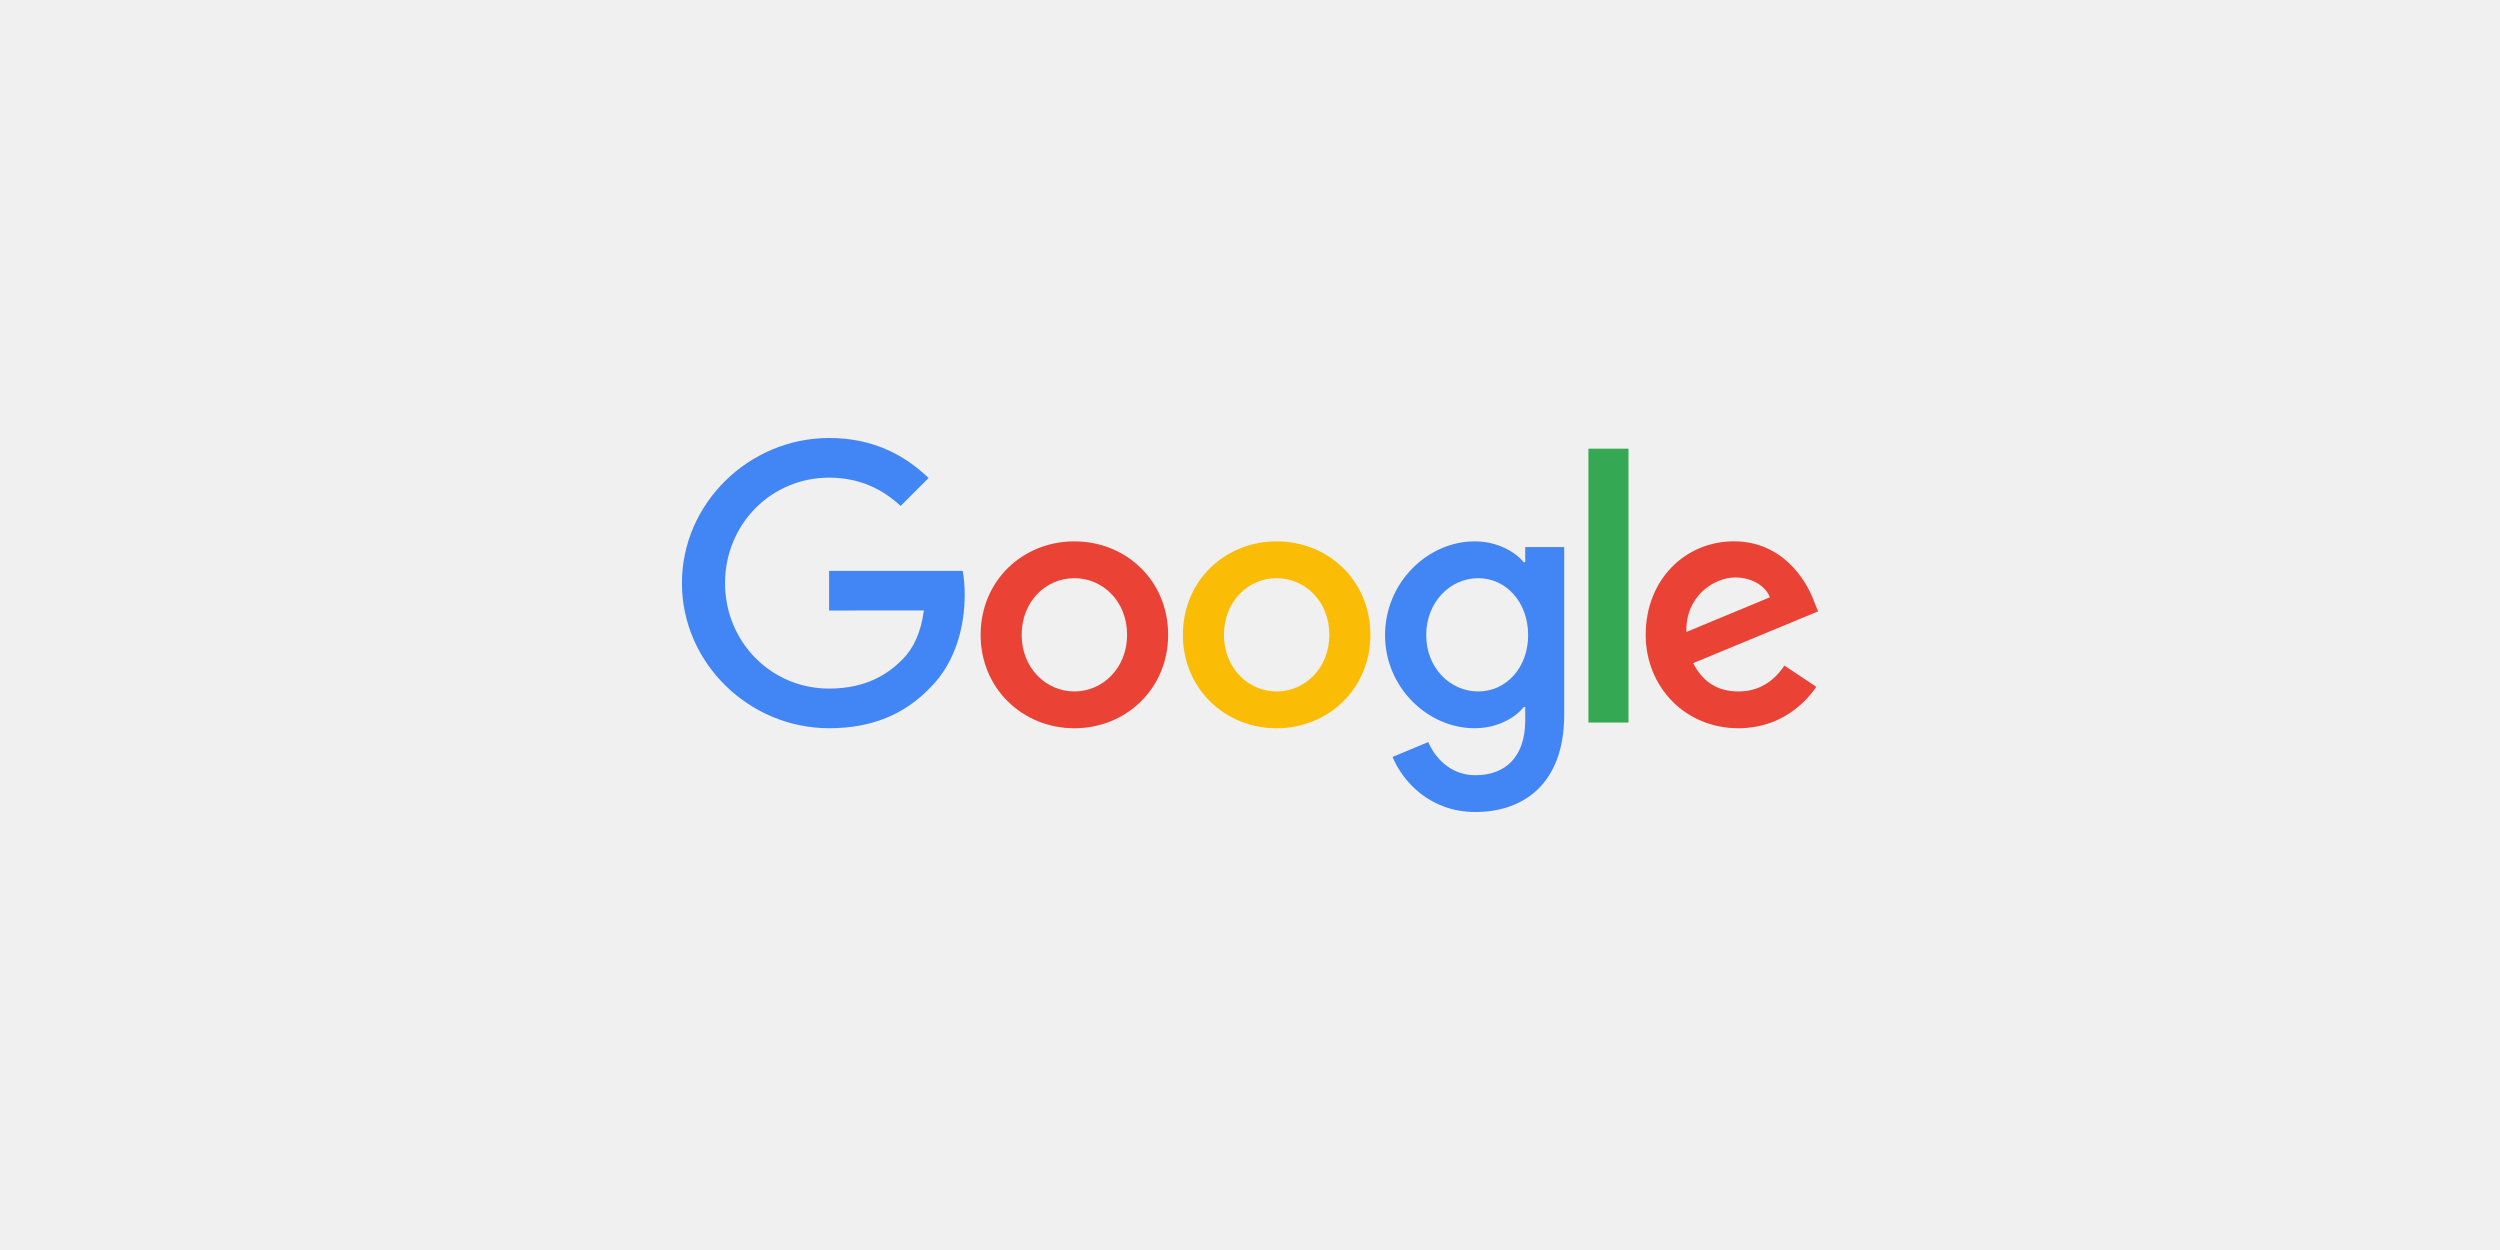
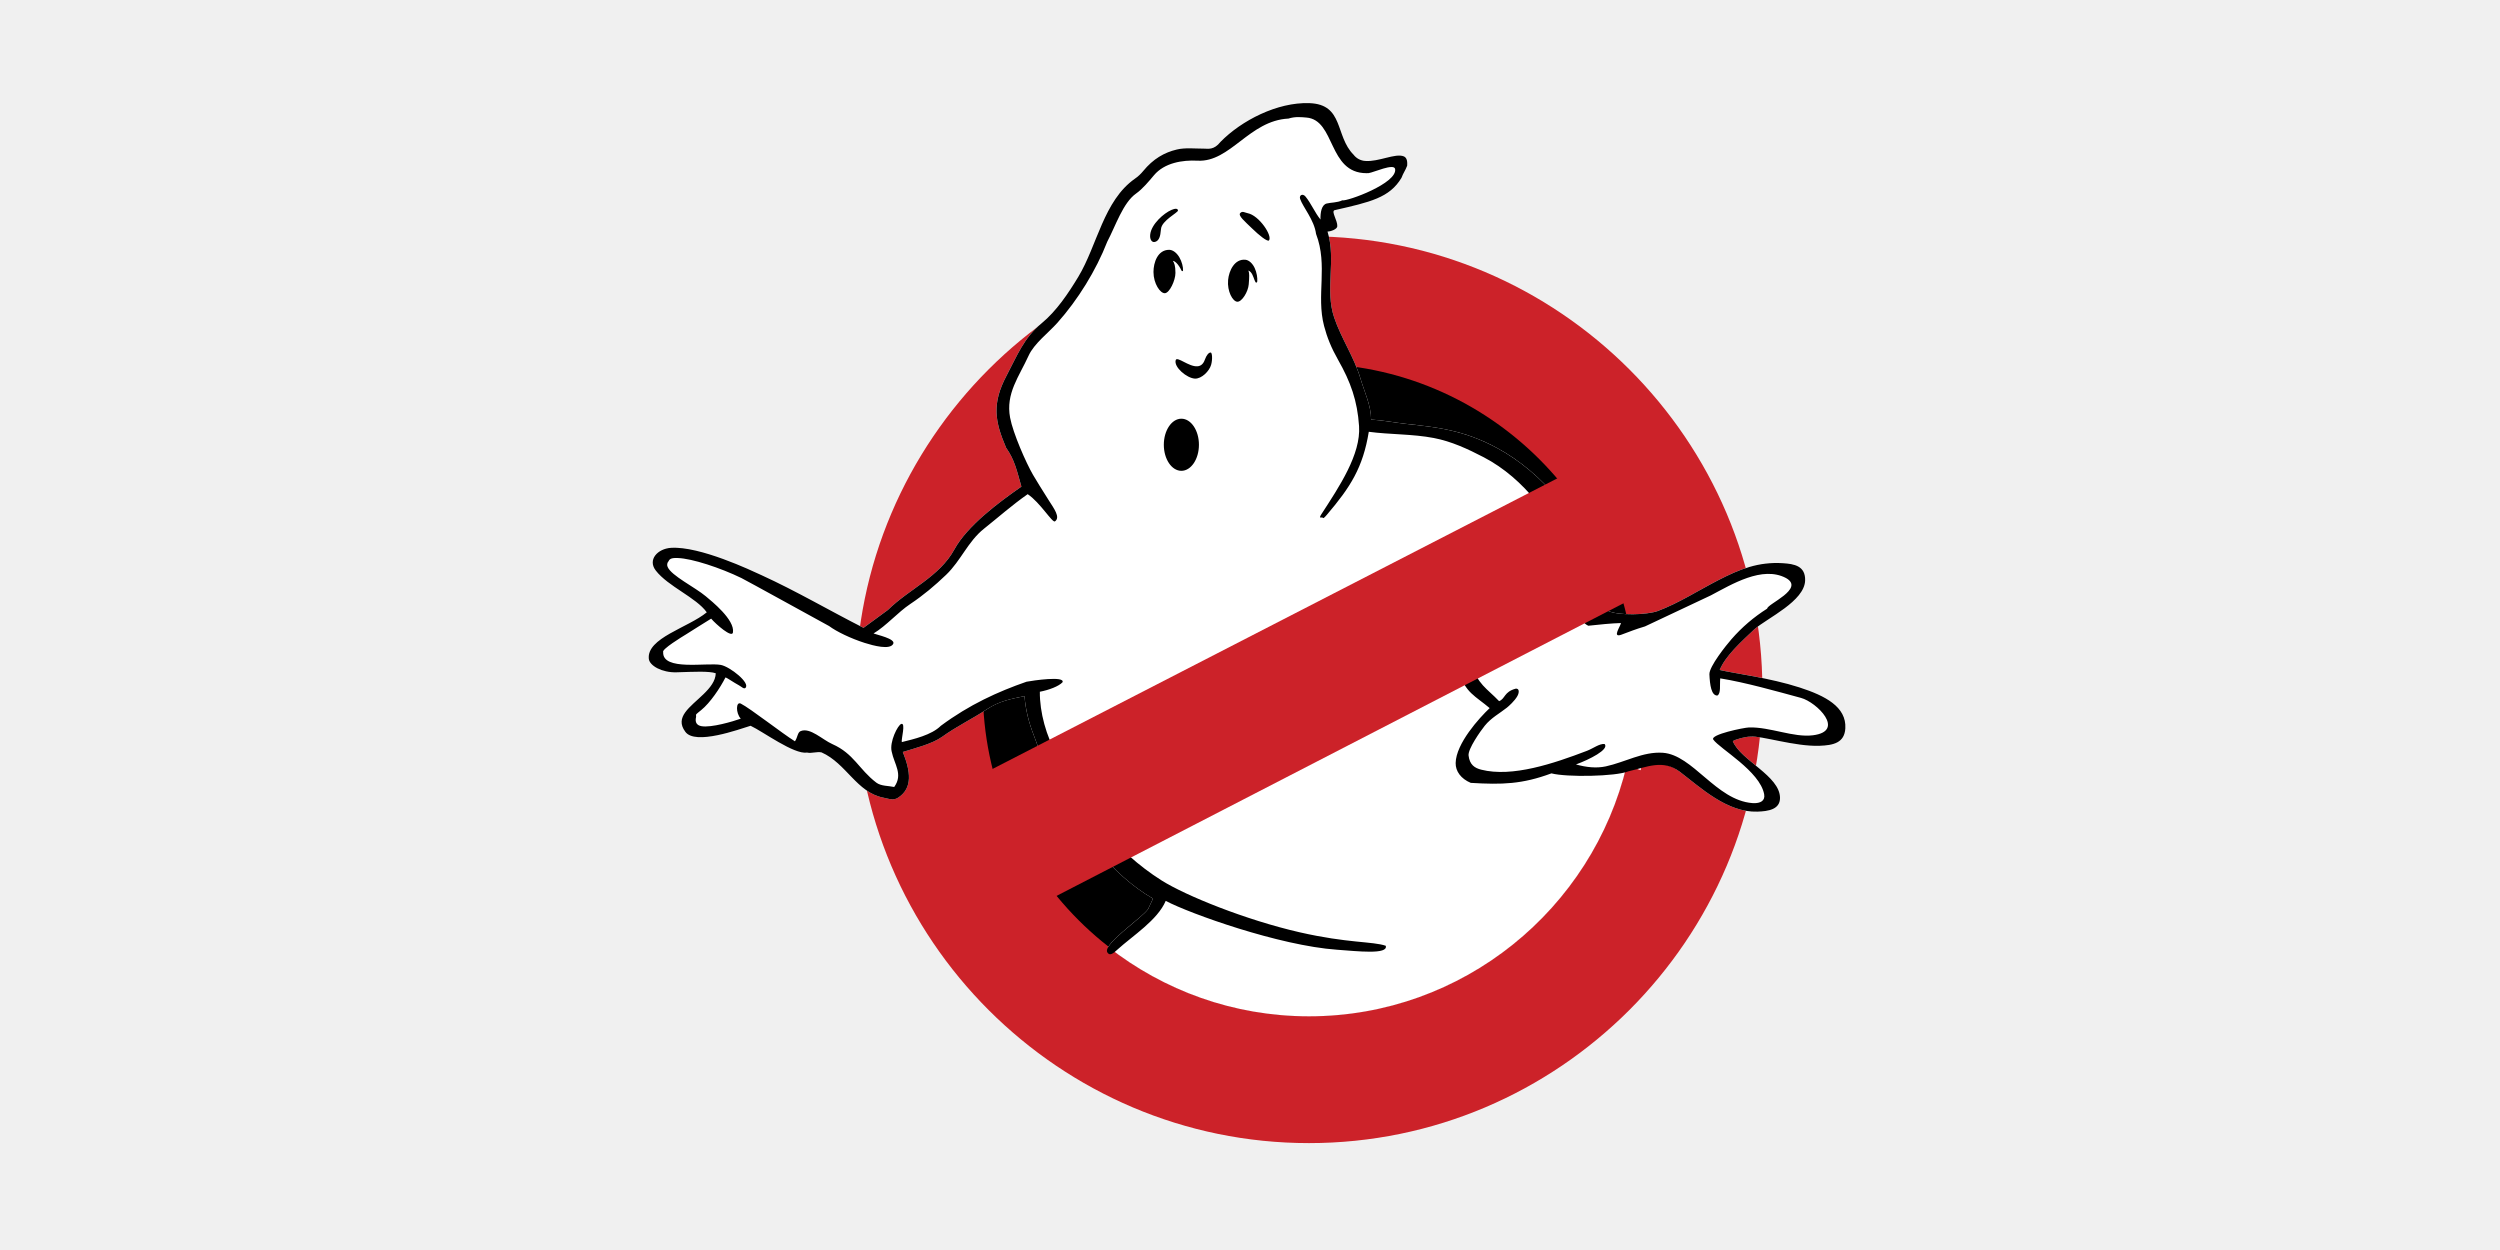
<svg xmlns="http://www.w3.org/2000/svg" width="176" height="88" viewBox="0 0 176 88" fill="none">
-   <path d="M82.237 44.691C82.237 48.479 79.273 51.27 75.636 51.27C72 51.27 69.036 48.479 69.036 44.691C69.036 40.877 72 38.112 75.636 38.112C79.273 38.112 82.237 40.877 82.237 44.691ZM79.347 44.691C79.347 42.324 77.63 40.704 75.636 40.704C73.643 40.704 71.925 42.324 71.925 44.691C71.925 47.035 73.643 48.678 75.636 48.678C77.63 48.678 79.347 47.032 79.347 44.691Z" fill="#EA4335" />
-   <path d="M96.475 44.691C96.475 48.479 93.511 51.27 89.875 51.27C86.238 51.27 83.274 48.479 83.274 44.691C83.274 40.879 86.238 38.112 89.875 38.112C93.511 38.112 96.475 40.877 96.475 44.691ZM93.585 44.691C93.585 42.324 91.868 40.704 89.875 40.704C87.881 40.704 86.164 42.324 86.164 44.691C86.164 47.035 87.881 48.678 89.875 48.678C91.868 48.678 93.585 47.032 93.585 44.691Z" fill="#FBBC05" />
-   <path d="M110.12 38.509V50.321C110.12 55.18 107.254 57.165 103.867 57.165C100.678 57.165 98.759 55.032 98.035 53.288L100.551 52.24C100.998 53.311 102.096 54.575 103.864 54.575C106.032 54.575 107.376 53.237 107.376 50.719V49.773H107.275C106.628 50.57 105.382 51.267 103.81 51.267C100.521 51.267 97.507 48.402 97.507 44.715C97.507 41.001 100.521 38.112 103.81 38.112C105.38 38.112 106.626 38.809 107.275 39.583H107.376V38.512H110.12V38.509ZM107.581 44.715C107.581 42.398 106.036 40.704 104.069 40.704C102.076 40.704 100.405 42.398 100.405 44.715C100.405 47.008 102.076 48.678 104.069 48.678C106.036 48.678 107.581 47.008 107.581 44.715Z" fill="#4285F4" />
-   <path d="M114.644 31.586V50.867H111.825V31.586H114.644Z" fill="#34A853" />
-   <path d="M125.625 46.857L127.868 48.352C127.144 49.422 125.399 51.268 122.386 51.268C118.648 51.268 115.857 48.378 115.857 44.688C115.857 40.776 118.672 38.109 122.062 38.109C125.477 38.109 127.147 40.826 127.692 42.294L127.992 43.042L119.197 46.685C119.87 48.005 120.918 48.678 122.386 48.678C123.857 48.678 124.878 47.954 125.625 46.857ZM118.722 44.49L124.602 42.048C124.278 41.227 123.305 40.654 122.16 40.654C120.692 40.654 118.648 41.95 118.722 44.49Z" fill="#EA4335" />
-   <path d="M58.369 42.98V40.188H67.776C67.867 40.675 67.915 41.25 67.915 41.873C67.915 43.967 67.343 46.557 65.497 48.402C63.703 50.271 61.41 51.267 58.372 51.267C52.742 51.267 48.008 46.681 48.008 41.051C48.008 35.421 52.742 30.835 58.372 30.835C61.487 30.835 63.706 32.057 65.373 33.65L63.403 35.62C62.208 34.499 60.588 33.627 58.369 33.627C54.258 33.627 51.042 36.94 51.042 41.051C51.042 45.163 54.258 48.476 58.369 48.476C61.036 48.476 62.555 47.405 63.528 46.432C64.317 45.643 64.836 44.516 65.041 42.977L58.369 42.98Z" fill="#4285F4" />
+   <g clip-path="url(#clip0_2063_28584)">
+     <path fill-rule="evenodd" clip-rule="evenodd" d="M92.153 16.636C109.733 16.636 124.072 30.974 124.072 48.555C124.072 66.136 109.733 80.475 92.153 80.475C74.572 80.475 60.234 66.136 60.234 48.555C60.234 30.975 74.572 16.636 92.153 16.636Z" fill="#CC2229" />
+     <path fill-rule="evenodd" clip-rule="evenodd" d="M92.153 25.595C104.798 25.595 115.113 35.909 115.113 48.555C115.113 61.202 104.798 71.516 92.153 71.516C79.506 71.516 69.192 61.202 69.192 48.555C69.192 35.909 79.506 25.595 92.153 25.595Z" fill="black" />
+     <path d="M115.539 53.997C116.495 53.693 117.299 53.598 118.273 54.341C119.694 55.423 121.583 57.213 123.722 57.139C124.492 57.113 125.313 56.985 125.313 56.173C125.314 54.616 122.526 53.527 121.989 52.173C122.206 52.033 122.935 51.848 123.236 51.856C123.952 51.774 126.378 52.566 128.094 52.503C129.063 52.468 129.852 52.3 129.911 51.278C130 49.759 128.49 48.977 126.689 48.396C124.582 47.715 122.065 47.402 121.065 47.165C121.467 46.185 122.547 45.205 123.511 44.297C124.442 43.495 127.046 42.318 127.081 40.856C127.106 39.844 126.328 39.697 125.506 39.647C123.776 39.541 122.476 40.069 120.994 40.829C119.579 41.555 118.206 42.45 116.699 43.018C116.306 43.155 115.629 43.237 114.955 43.243C114.239 43.251 113.527 43.173 113.171 42.989C112.475 42.559 112.153 40.857 112.033 40.082C111.484 36.534 108.452 33.198 105.418 31.552C103.074 30.281 101.191 30.078 98.984 29.84C98.172 29.752 97.338 29.58 96.526 29.537C96.525 28.555 96.058 27.597 95.779 26.655C95.329 25.134 94.432 23.853 93.924 22.351C93.258 20.382 94.079 18.331 93.458 16.3C93.693 16.296 94.139 16.136 94.146 15.922C94.162 15.514 93.713 14.906 93.945 14.798C96.462 14.223 97.82 13.929 98.667 12.514L98.666 12.514C98.791 12.177 98.939 12.002 99.064 11.665C99.096 11.28 99.005 11.081 98.827 11.006C98.243 10.764 97.059 11.399 96.123 11.329C95.961 11.321 95.802 11.277 95.659 11.201C95.515 11.126 95.39 11.019 95.291 10.89C93.976 9.574 94.626 7.341 92.175 7.258C89.921 7.182 87.396 8.482 85.923 9.987C85.462 10.572 85.056 10.462 84.79 10.462C84.087 10.463 83.453 10.382 82.85 10.524C81.969 10.732 81.189 11.177 80.478 12.042C80.311 12.246 80.116 12.427 79.899 12.577C77.687 14.125 77.243 17.282 75.907 19.492C75.216 20.637 74.376 21.897 73.338 22.75C72.063 23.799 71.602 25.051 70.864 26.439C69.813 28.418 70.038 29.67 70.83 31.521C71.437 32.375 71.59 33.152 71.907 34.257C70.331 35.352 68.103 37.003 67.186 38.681C66.137 40.605 64.004 41.462 62.506 42.941C61.967 43.327 61.33 43.812 60.791 44.198C58.399 42.984 56.07 41.614 53.609 40.489C52.893 40.162 49.275 38.437 47.239 38.566C46.296 38.626 45.576 39.402 46.166 40.164C47.036 41.29 49.012 42.064 49.755 43.107C48.436 44.188 45.518 44.916 45.676 46.382C45.728 46.869 46.615 47.361 47.628 47.33C48.865 47.292 49.912 47.235 50.388 47.397C50.362 48.489 48.839 49.306 48.238 50.15C47.943 50.562 47.856 50.999 48.245 51.516C48.935 52.482 52.036 51.339 52.841 51.094C53.733 51.514 55.898 53.126 56.819 52.981C57.147 53.053 57.508 52.895 57.835 52.968C59.582 53.74 60.308 55.791 62.194 56.155C62.574 56.229 62.915 56.392 63.268 56.127C64.247 55.459 64.11 54.308 63.558 52.936C64.374 52.688 65.641 52.362 66.32 51.871V51.872C67.32 51.15 68.44 50.614 69.469 49.935C70.337 49.362 71.126 49.212 72.124 49.005C72.201 49.971 72.429 50.867 72.781 51.769C73.255 52.986 73.626 54.402 74.276 55.52C75.957 58.416 78.209 61.558 81.172 63.261L81.061 63.498L80.825 63.999H80.826C80.458 64.532 78.467 65.895 78.019 66.669C81.922 69.724 86.83 71.549 92.153 71.549C102.992 71.549 112.122 63.981 114.527 53.859L115.503 54.224L115.539 53.997Z" fill="white" />
+     <path d="M82.77 25.353C82.859 25.054 83.696 25.838 84.305 25.787C84.508 25.77 84.703 25.654 84.816 25.334C84.935 24.997 85.101 24.809 85.234 24.817C85.338 24.824 85.372 25.297 85.263 25.684C85.141 26.123 84.591 26.678 84.119 26.654C83.558 26.625 82.624 25.846 82.77 25.353ZM87.889 19.045C87.966 19.252 87.952 19.488 87.911 20.017C87.869 20.545 87.426 21.261 87.104 21.242C86.782 21.224 86.384 20.509 86.458 19.711C86.518 19.06 86.91 18.214 87.674 18.286C87.932 18.311 88.177 18.548 88.327 18.864C88.478 19.18 88.531 19.575 88.513 19.792C88.507 19.88 88.464 19.894 88.441 19.896C88.403 19.9 88.372 19.851 88.319 19.718C88.23 19.493 88.145 19.145 87.889 19.045ZM82.572 18.365C82.665 18.517 82.751 18.685 82.751 19.214C82.751 19.742 82.334 20.631 82.005 20.642C81.677 20.654 81.205 19.965 81.205 19.148C81.205 18.481 81.501 17.587 82.309 17.587C82.573 17.587 82.844 17.805 83.025 18.112C83.208 18.419 83.298 18.812 83.286 19.037C83.287 19.116 83.193 19.1 83.171 19.037C83.127 18.94 83.076 18.846 83.017 18.757C82.896 18.572 82.731 18.384 82.572 18.365ZM83.169 29.477C83.85 29.477 84.405 30.302 84.405 31.311C84.405 32.322 83.85 33.146 83.169 33.146C82.488 33.146 81.933 32.322 81.933 31.311C81.933 30.302 82.488 29.477 83.169 29.477ZM63.455 50.963C63.773 50.878 63.439 52.029 63.486 52.243C64.33 52.033 65.579 51.751 66.235 51.096C68.247 49.603 70.258 48.692 72.269 47.993C72.725 47.908 74.986 47.571 74.803 48.03C74.536 48.316 73.854 48.574 73.205 48.699C73.192 50.148 73.652 51.826 74.426 53.179C75.8 56.618 78.615 59.99 81.774 61.982C83.477 63.056 87.689 64.759 91.482 65.63C94.878 66.408 96.637 66.266 97.556 66.582C97.754 67.223 95.54 66.961 94.127 66.861C90.052 66.572 83.769 64.32 82.066 63.422C81.495 64.776 79.73 65.885 78.668 66.85C78.401 67.093 78.134 67.335 77.959 67.052C77.604 66.477 80.383 64.641 80.827 64H80.825L81.172 63.262C78.21 61.559 75.958 58.417 74.276 55.522C73.627 54.404 73.255 52.988 72.781 51.771C72.43 50.869 72.202 49.973 72.124 49.007C71.127 49.213 70.337 49.364 69.469 49.937C68.44 50.615 67.321 51.151 66.321 51.874V51.873C65.641 52.364 64.375 52.689 63.558 52.938C64.111 54.31 64.248 55.46 63.269 56.129C62.916 56.393 62.574 56.23 62.194 56.157C60.309 55.792 59.583 53.742 57.836 52.969C57.508 52.897 57.147 53.055 56.82 52.983C55.898 53.128 53.734 51.515 52.842 51.095C52.036 51.34 48.935 52.484 48.246 51.517C47.857 51 47.944 50.563 48.238 50.151C48.84 49.308 50.362 48.49 50.388 47.398C49.912 47.236 48.865 47.293 47.629 47.331C46.616 47.363 45.728 46.871 45.676 46.383C45.519 44.917 48.437 44.189 49.756 43.108C49.013 42.065 47.036 41.291 46.166 40.166C45.576 39.403 46.296 38.627 47.24 38.567C49.276 38.438 52.893 40.163 53.61 40.491C56.071 41.616 58.399 42.986 60.792 44.2C61.33 43.813 61.968 43.329 62.507 42.942C64.004 41.464 66.137 40.607 67.187 38.683C68.104 37.004 70.332 35.354 71.908 34.258C71.591 33.153 71.437 32.377 70.831 31.523C70.039 29.672 69.814 28.42 70.865 26.441C71.602 25.052 72.064 23.801 73.338 22.752C74.376 21.898 75.216 20.639 75.908 19.494C77.244 17.284 77.688 14.127 79.9 12.578C80.117 12.428 80.311 12.248 80.478 12.043C81.189 11.178 81.969 10.734 82.85 10.525C83.454 10.383 84.087 10.464 84.791 10.464C85.057 10.464 85.462 10.574 85.923 9.988C87.397 8.484 89.922 7.183 92.176 7.26C94.626 7.343 93.977 9.575 95.292 10.891C95.39 11.021 95.516 11.127 95.659 11.203C95.803 11.278 95.961 11.322 96.124 11.331C97.06 11.401 98.243 10.765 98.827 11.008C99.006 11.082 99.097 11.282 99.064 11.667C98.939 12.004 98.791 12.178 98.667 12.515L98.668 12.516C97.82 13.93 96.462 14.225 93.945 14.8C93.713 14.907 94.162 15.515 94.147 15.924C94.139 16.138 93.693 16.297 93.458 16.302C94.08 18.333 93.259 20.383 93.924 22.352C94.433 23.854 95.33 25.135 95.78 26.656C96.059 27.598 96.526 28.556 96.527 29.539C97.338 29.581 98.173 29.754 98.985 29.841C101.191 30.079 103.075 30.282 105.418 31.554C108.452 33.2 111.485 36.535 112.034 40.084C112.154 40.859 112.476 42.561 113.171 42.99C113.528 43.174 114.239 43.251 114.956 43.245C115.63 43.238 116.307 43.157 116.699 43.02C118.207 42.451 119.58 41.556 120.995 40.831C122.476 40.071 123.776 39.542 125.506 39.648C126.329 39.698 127.107 39.846 127.082 40.858C127.047 42.32 124.443 43.497 123.511 44.299C122.548 45.206 121.468 46.187 121.066 47.166C122.065 47.404 124.583 47.716 126.69 48.397C128.491 48.979 130.001 49.76 129.912 51.279C129.852 52.301 129.063 52.469 128.095 52.504C126.378 52.568 123.952 51.775 123.237 51.858C122.936 51.849 122.206 52.034 121.99 52.175C122.527 53.529 125.314 54.618 125.313 56.175C125.313 56.986 124.493 57.114 123.723 57.14C121.584 57.214 119.695 55.425 118.274 54.343C117.074 53.428 115.929 54.01 114.643 54.3C113.732 54.671 110.288 54.726 109.22 54.445C107.154 55.21 105.756 55.247 103.541 55.114C102.849 54.823 102.467 54.295 102.478 53.716C102.503 52.345 104.144 50.539 104.873 49.851C103.882 49.013 103.121 48.731 102.767 47.368C102.574 46.622 102.905 45.9 103.249 46.521C103.298 46.61 103.596 46.633 103.633 46.785C103.992 48.154 104.674 48.459 105.537 49.361C105.976 49.19 105.875 48.709 106.698 48.484C106.953 48.446 106.974 48.725 106.828 48.995C106.638 49.342 106.213 49.717 106.087 49.817C105.573 50.228 104.986 50.524 104.525 51.094C104.219 51.473 103.337 52.729 103.387 53.186C103.46 53.845 103.827 54.071 104.277 54.185C106.458 54.74 109.374 53.754 111.724 52.857C112.16 52.69 112.607 52.337 112.964 52.378C113.317 52.76 111.878 53.479 110.947 53.817C111.669 54.018 112.383 54.097 113.049 53.953C114.411 53.658 115.661 52.9 117.061 52.995C119.176 53.139 120.813 56.335 123.359 56.537C123.391 56.539 123.421 56.541 123.452 56.542C123.912 56.556 124.285 56.389 124.197 55.913C123.896 54.288 121.063 52.707 120.616 52.068C120.367 51.712 122.783 51.221 123.131 51.212C124.614 51.171 126.259 51.935 127.626 51.764C129.953 51.473 127.902 49.433 126.789 49.132C125.043 48.659 122.914 48.052 121.105 47.757C121.057 48.213 121.169 48.828 120.899 48.967C120.479 48.973 120.375 48.223 120.342 47.473C120.318 46.927 121.537 45.408 121.896 44.999C122.624 44.163 123.471 43.438 124.41 42.847C124.41 42.519 127.095 41.45 125.731 40.692C124.065 39.811 121.914 41.14 120.44 41.916L115.808 44.099C115.091 44.315 114.82 44.432 114.12 44.691C113.487 44.906 114.08 44.096 114.116 43.862C113.444 43.881 112.577 43.969 111.818 44.052C110.69 43.563 111.092 40.846 110.632 39.631C109.477 36.606 107.31 33.678 104.457 32.192C103.323 31.602 102.183 31.075 100.945 30.836C99.45 30.548 97.846 30.597 96.363 30.398C95.952 32.921 95.064 34.302 93.41 36.243C93.17 36.525 93.159 36.49 93.097 36.433C93.06 36.4 92.797 36.553 93.021 36.208C94.286 34.258 95.812 31.986 95.678 29.997C95.557 28.216 95.094 26.901 94.195 25.321C93.724 24.493 93.422 23.741 93.215 22.949C92.649 20.784 93.504 18.702 92.65 16.467C92.523 15.486 91.727 14.584 91.529 14.004C91.442 13.747 91.704 13.591 91.908 13.838C92.299 14.313 92.57 14.977 92.962 15.453C92.946 14.955 93.041 14.419 93.396 14.328C93.695 14.252 94.146 14.271 94.491 14.105C94.834 14.191 98.404 12.896 98.215 11.893C98.137 11.48 96.693 12.142 96.363 12.185V12.186C96.31 12.19 96.257 12.192 96.204 12.192C93.473 12.191 94.031 8.433 91.962 8.275C91.601 8.247 91.184 8.195 90.709 8.348C87.949 8.484 86.611 11.437 84.308 11.312C83.25 11.255 81.977 11.46 81.241 12.336C80.887 12.757 80.431 13.308 79.981 13.624C79.06 14.268 78.532 15.918 77.953 17.011C77.157 19.049 75.888 21.101 74.437 22.729C73.814 23.427 72.803 24.184 72.416 25.035C71.744 26.514 70.791 27.695 71.111 29.403C71.317 30.504 72.237 32.587 72.723 33.426C72.904 33.739 73.377 34.507 73.821 35.204C74.213 35.819 74.666 36.42 74.269 36.705C74.09 36.834 73.228 35.373 72.349 34.789C71.249 35.56 70.307 36.397 69.268 37.225C68.139 38.126 67.66 39.454 66.607 40.466C65.82 41.22 65.001 41.91 64.093 42.515C63.194 43.114 62.42 44.04 61.497 44.596C61.723 44.69 63.06 44.967 62.884 45.324C62.664 45.772 61.487 45.456 60.871 45.26C59.893 44.948 58.882 44.458 58.369 44.074C57.772 43.751 52.501 40.842 52.197 40.695C50.729 39.981 48.712 39.314 47.718 39.285C47.387 39.275 47.155 39.293 47.069 39.506C47.018 39.559 46.985 39.627 46.973 39.7C46.961 39.773 46.972 39.847 47.003 39.914C47.258 40.528 48.926 41.339 49.688 41.979C50.071 42.301 51.746 43.628 51.6 44.525C51.532 44.938 50.41 43.955 50.065 43.552C49.494 43.894 48.812 44.345 48.245 44.693V44.692C48.053 44.81 46.557 45.715 46.687 45.91C46.626 47.254 49.754 46.627 50.743 46.81C51.389 46.929 52.877 48.107 52.466 48.439C52.358 48.517 52.197 48.341 52.022 48.246C51.637 48.04 51.184 47.713 51.073 47.692C50.703 48.422 49.995 49.484 49.362 49.992C49.335 50.014 48.985 50.288 48.999 50.314L49.006 50.463C48.902 50.877 49.074 51.067 49.384 51.123C50.065 51.246 51.609 50.788 52.15 50.594C51.785 50.194 51.807 49.361 52.154 49.534C52.802 49.857 55.104 51.66 55.964 52.188C56.16 51.901 56.142 51.563 56.365 51.47C57.034 51.193 57.896 52.075 58.595 52.384C60.117 53.057 60.461 54.157 61.691 55.096C62.027 55.352 62.552 55.314 62.952 55.404C63.596 54.515 62.953 53.801 62.776 52.918C62.602 52.242 63.209 51.029 63.455 50.963ZM81.688 16.491C81.623 16.858 81.465 17.008 81.27 17.037C81.094 17.063 80.933 16.864 80.974 16.509C81.056 15.782 81.924 15.013 82.475 14.777C82.726 14.668 82.923 14.664 82.929 14.821C82.935 14.971 81.784 15.525 81.735 16.119C81.719 16.243 81.704 16.367 81.688 16.491ZM87.32 14.992C87.471 14.834 87.648 14.974 87.834 15.008C88.64 15.16 89.612 16.618 89.331 16.933C89.197 17.01 88.642 16.567 88.147 16.084C87.651 15.6 87.124 15.168 87.32 14.992Z" fill="black" />
+     <path d="M115.677 41.757L111.247 32.848L65.631 56.317L69.916 65.375L115.677 41.757Z" fill="#CC2229" />
+   </g>
+   <defs>
+     <clipPath id="clip0_2063_28584">
+       <rect width="84.344" height="74" fill="white" transform="translate(45.6344 7)" />
+     </clipPath>
+   </defs>
</svg>
